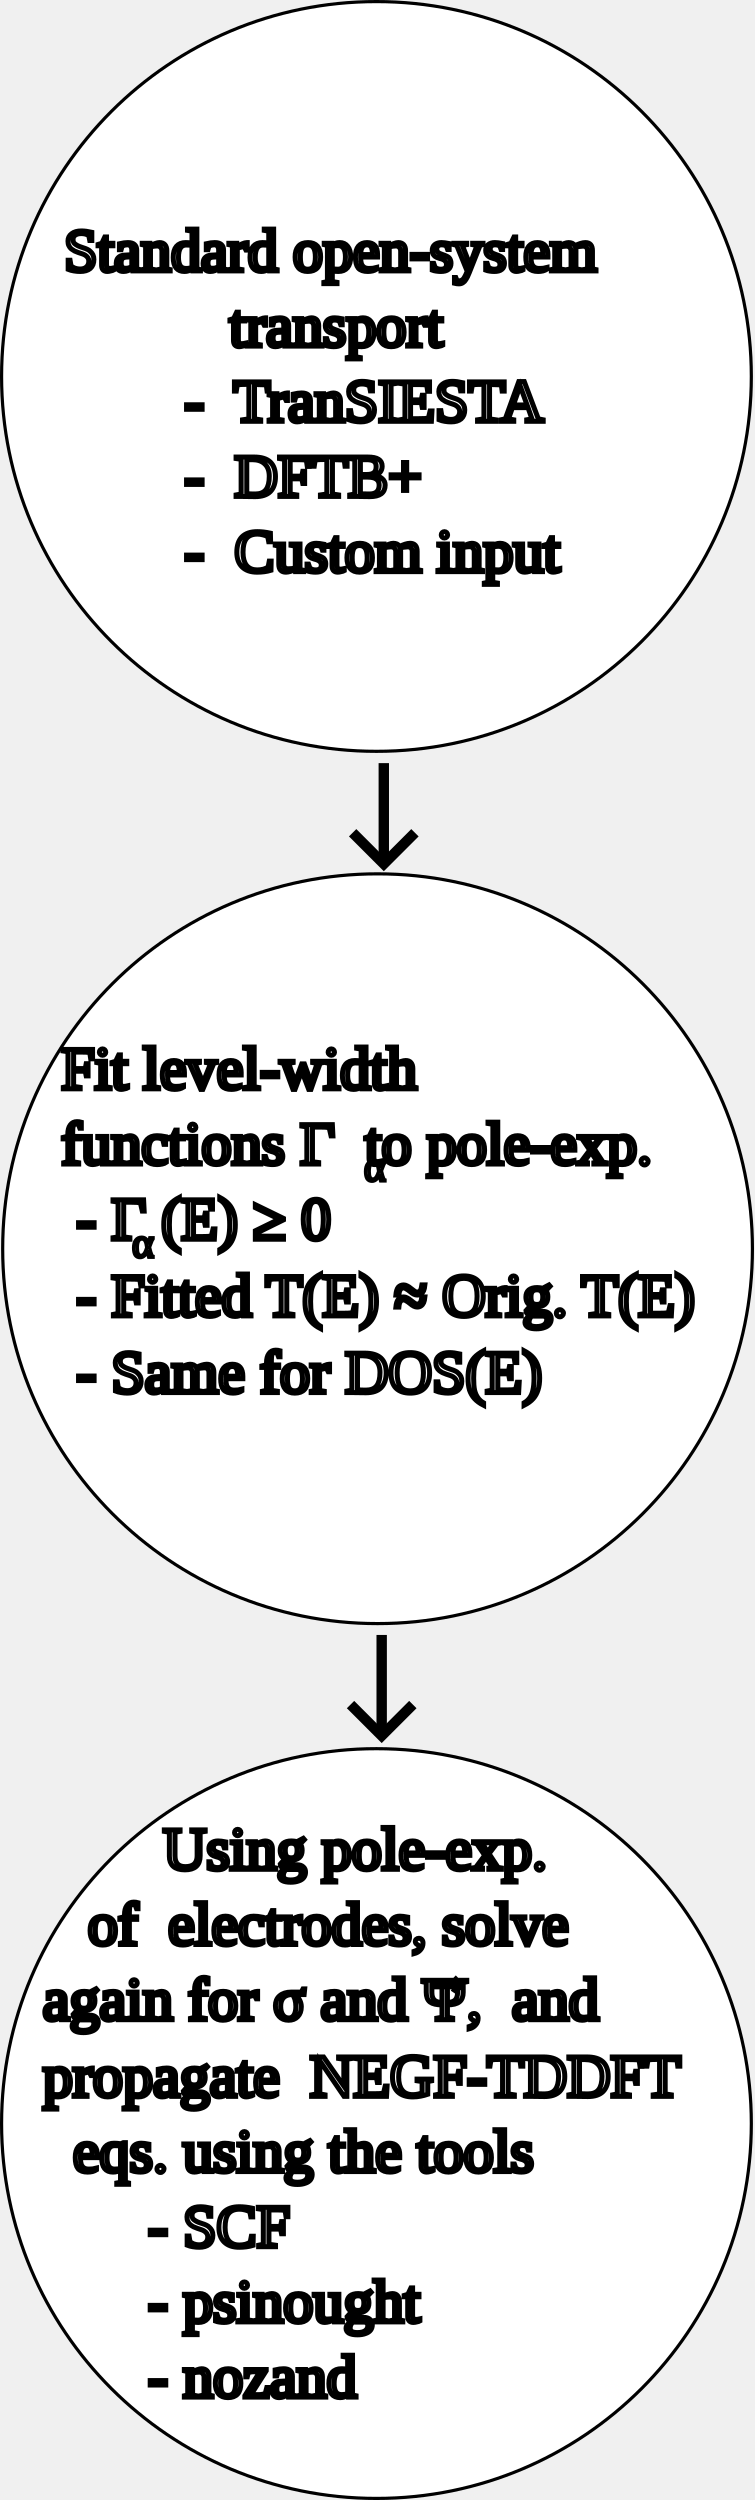
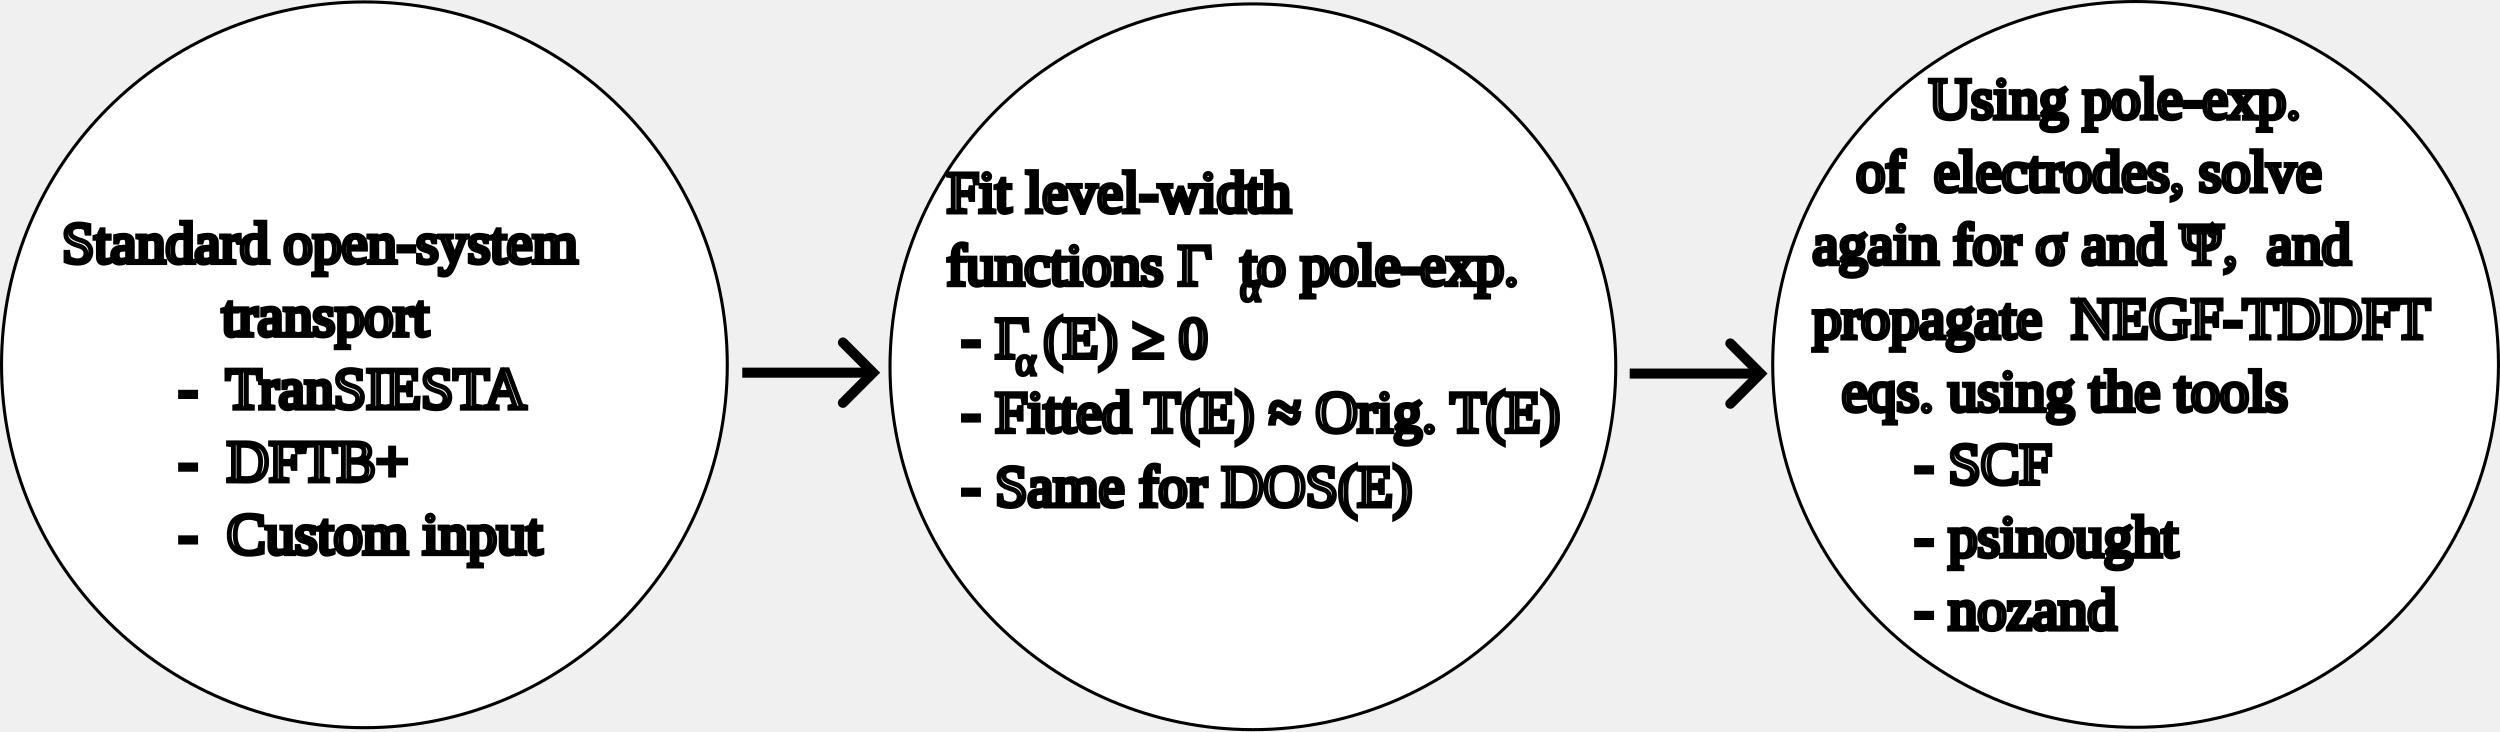
- <svg xmlns="http://www.w3.org/2000/svg" width="62.804mm" height="208.232mm" viewBox="0 0 62.804 208.232" version="1.1" id="svg1">
+ <svg xmlns="http://www.w3.org/2000/svg" width="215.116mm" height="62.916mm" viewBox="0 0 215.116 62.916" version="1.1" id="svg1">
  <defs id="defs1">
-     <marker style="overflow:visible" id="ArrowWide" refX="0" refY="0" orient="auto-start-reverse" markerWidth="1" markerHeight="1" viewBox="0 0 1 1" preserveAspectRatio="xMidYMid">
-       <path style="fill:none;stroke:context-stroke;stroke-width:1;stroke-linecap:butt" d="M 3,-3 0,0 3,3" transform="rotate(180,0.125,0)" id="path6" />
+     <marker style="overflow:visible" id="ArrowWideRounded" refX="0" refY="0" orient="auto-start-reverse" markerWidth="1" markerHeight="1" viewBox="0 0 1 1" preserveAspectRatio="xMidYMid">
+       <path style="fill:none;stroke:context-stroke;stroke-width:1;stroke-linecap:round" d="M 3,-3 0,0 3,3" transform="rotate(180,0.125,0)" id="path3" />
    </marker>
-     <marker style="overflow:visible" id="ArrowWide-1" refX="0" refY="0" orient="auto-start-reverse" markerWidth="1" markerHeight="1" viewBox="0 0 1 1" preserveAspectRatio="xMidYMid">
-       <path style="fill:none;stroke:context-stroke;stroke-width:1;stroke-linecap:butt" d="M 3,-3 0,0 3,3" transform="rotate(180,0.125,0)" id="path6-0" />
+     <marker style="overflow:visible" id="ArrowWideRounded-3" refX="0" refY="0" orient="auto-start-reverse" markerWidth="1" markerHeight="1" viewBox="0 0 1 1" preserveAspectRatio="xMidYMid">
+       <path style="fill:none;stroke:context-stroke;stroke-width:1;stroke-linecap:round" d="M 3,-3 0,0 3,3" transform="rotate(180,0.125,0)" id="path3-6" />
    </marker>
  </defs>
-   <g id="layer1" transform="translate(-72.72379,-31.09174)">
+   <g id="layer1" transform="translate(-72.72379,-31.05682)">
    <circle style="fill:#ffffff;fill-opacity:1;stroke:#000000;stroke-width:0.265;stroke-opacity:1" id="path1" cx="104.08" cy="62.448" r="31.224" />
-     <circle style="fill:#ffffff;fill-opacity:1;stroke:#000000;stroke-width:0.265;stroke-opacity:1" id="path1-3" cx="104.171" cy="135.101" r="31.224" />
-     <circle style="fill:#ffffff;fill-opacity:1;stroke:#000000;stroke-width:0.265;stroke-opacity:1" id="path1-3-3" cx="104.08" cy="207.968" r="31.224" />
    <text xml:space="preserve" style="font-size:5.009px;writing-mode:lr-tb;direction:ltr;fill:#ffffff;fill-opacity:1;stroke:#000000;stroke-width:0.417;stroke-opacity:1" x="78.057" y="53.657" id="text1">
      <tspan id="tspan1" style="stroke-width:0.417" x="78.057" y="53.657">Standard open-system </tspan>
      <tspan style="stroke-width:0.417" x="78.057" y="59.919" id="tspan2">           transport</tspan>
      <tspan style="stroke-width:0.417" x="78.057" y="66.181" id="tspan3">        -  TranSIESTA</tspan>
      <tspan style="stroke-width:0.417" x="78.057" y="72.442" id="tspan4">        -  DFTB+</tspan>
      <tspan style="stroke-width:0.417" x="78.057" y="78.704" id="tspan5">        -  Custom input</tspan>
    </text>
-     <text xml:space="preserve" style="font-size:5.009px;writing-mode:lr-tb;direction:ltr;fill:#ffffff;fill-opacity:1;stroke:#000000;stroke-width:0.417;stroke-opacity:1" x="77.824" y="121.783" id="text1-6">
-       <tspan style="stroke-width:0.417" x="77.824" y="121.783" id="tspan11">Fit level-width </tspan>
-       <tspan style="stroke-width:0.417" x="77.824" y="128.045" id="tspan18">functions Γ  to pole-exp.</tspan>
-       <tspan style="stroke-width:0.417" x="77.824" y="134.307" id="tspan15"> - Γ (E) ≥ 0 </tspan>
-       <tspan style="stroke-width:0.417" x="77.824" y="140.694" id="tspan16"> - Fitted T(E) ≈ Orig. T(E) </tspan>
-       <tspan style="stroke-width:0.417" x="77.824" y="147.082" id="tspan17"> - Same for DOS(E)</tspan>
-     </text>
-     <text xml:space="preserve" style="font-size:3.498px;writing-mode:lr-tb;direction:ltr;fill:#ffffff;fill-opacity:1;stroke:#000000;stroke-width:0.292;stroke-opacity:1" x="103.034" y="129.445" id="text1-6-4">
-       <tspan style="stroke-width:0.292" x="103.034" y="129.445" id="tspan11-0">α </tspan>
-     </text>
-     <text xml:space="preserve" style="font-size:3.498px;writing-mode:lr-tb;direction:ltr;fill:#ffffff;fill-opacity:1;stroke:#000000;stroke-width:0.292;stroke-opacity:1" x="83.719" y="135.806" id="text1-6-4-9">
-       <tspan style="stroke-width:0.292" x="83.719" y="135.806" id="tspan11-0-1">α </tspan>
-     </text>
-     <path style="fill:#ffffff;fill-opacity:1;stroke:#000000;stroke-width:0.865;stroke-dasharray:none;stroke-opacity:1;marker-end:url(#ArrowWide)" d="m 104.691,94.655 v 8.178" id="path5" />
-     <path style="fill:#ffffff;fill-opacity:1;stroke:#000000;stroke-width:0.865;stroke-dasharray:none;stroke-opacity:1;marker-end:url(#ArrowWide-1)" d="m 104.515,167.271 v 8.178" id="path5-5" />
+     <g id="g1" transform="translate(76.35895,-72.48435)">
+       <circle style="fill:#ffffff;fill-opacity:1;stroke:#000000;stroke-width:0.265;stroke-opacity:1" id="path1-3" cx="104.171" cy="135.101" r="31.224" />
+       <text xml:space="preserve" style="font-size:5.009px;writing-mode:lr-tb;direction:ltr;fill:#ffffff;fill-opacity:1;stroke:#000000;stroke-width:0.417;stroke-opacity:1" x="77.824" y="121.783" id="text1-6">
+         <tspan style="stroke-width:0.417" x="77.824" y="121.783" id="tspan11">Fit level-width </tspan>
+         <tspan style="stroke-width:0.417" x="77.824" y="128.045" id="tspan18">functions Γ  to pole-exp.</tspan>
+         <tspan style="stroke-width:0.417" x="77.824" y="134.307" id="tspan15"> - Γ (E) ≥ 0 </tspan>
+         <tspan style="stroke-width:0.417" x="77.824" y="140.694" id="tspan16"> - Fitted T(E) ≈ Orig. T(E) </tspan>
+         <tspan style="stroke-width:0.417" x="77.824" y="147.082" id="tspan17"> - Same for DOS(E)</tspan>
+       </text>
+       <text xml:space="preserve" style="font-size:3.498px;writing-mode:lr-tb;direction:ltr;fill:#ffffff;fill-opacity:1;stroke:#000000;stroke-width:0.292;stroke-opacity:1" x="103.034" y="129.445" id="text1-6-4">
+         <tspan style="stroke-width:0.292" x="103.034" y="129.445" id="tspan11-0">α </tspan>
+       </text>
+       <text xml:space="preserve" style="font-size:3.498px;writing-mode:lr-tb;direction:ltr;fill:#ffffff;fill-opacity:1;stroke:#000000;stroke-width:0.292;stroke-opacity:1" x="83.719" y="135.806" id="text1-6-4-9">
+         <tspan style="stroke-width:0.292" x="83.719" y="135.806" id="tspan11-0-1">α </tspan>
+       </text>
+     </g>
    <text xml:space="preserve" style="font-size:3.175px;writing-mode:lr-tb;direction:ltr;fill:#ffffff;fill-opacity:1;stroke:#000000;stroke-width:0.865;stroke-dasharray:none;stroke-opacity:1" x="163.667" y="139.383" id="text13">
      <tspan id="tspan13" style="stroke-width:0.865" x="163.667" y="139.383" />
    </text>
    <text xml:space="preserve" style="font-size:2.117px;writing-mode:lr-tb;direction:ltr;fill:#ffffff;fill-opacity:1;stroke:#000000;stroke-width:0.865;stroke-dasharray:none;stroke-opacity:1" x="149.342" y="137.28" id="text14">
      <tspan id="tspan14" style="font-size:2.117px;stroke-width:0.865" x="149.342" y="137.28" />
    </text>
-     <text xml:space="preserve" style="font-size:5.009px;writing-mode:lr-tb;direction:ltr;fill:#ffffff;fill-opacity:1;stroke:#000000;stroke-width:0.417;stroke-opacity:1" x="76.287" y="186.79" id="text1-6-3">
-       <tspan style="stroke-width:0.417" x="76.287" y="186.79" id="tspan17-2">        Using pole-exp. </tspan>
-       <tspan style="stroke-width:0.417" x="76.287" y="193.052" id="tspan28">   of  electrodes, solve </tspan>
-       <tspan style="stroke-width:0.417" x="76.287" y="199.314" id="tspan30">again for σ and Ψ⃗,  and </tspan>
-       <tspan style="stroke-width:0.417" x="76.287" y="205.701" id="tspan39">propagate  NEGF-TDDFT </tspan>
-       <tspan style="stroke-width:0.417" x="76.287" y="211.963" id="tspan41">  eqs. using the tools</tspan>
-       <tspan style="stroke-width:0.417" x="76.287" y="218.225" id="tspan32">       - SCF </tspan>
-       <tspan style="stroke-width:0.417" x="76.287" y="224.487" id="tspan33">       - psinought</tspan>
-       <tspan style="stroke-width:0.417" x="76.287" y="230.748" id="tspan34">       - nozand </tspan>
-       <tspan style="stroke-width:0.417" x="76.287" y="237.01" id="tspan26" />
-     </text>
+     <g id="g2" transform="translate(152.403,-145.5547)">
+       <circle style="fill:#ffffff;fill-opacity:1;stroke:#000000;stroke-width:0.265;stroke-opacity:1" id="path1-3-3" cx="104.08" cy="207.968" r="31.224" />
+       <text xml:space="preserve" style="font-size:5.009px;writing-mode:lr-tb;direction:ltr;fill:#ffffff;fill-opacity:1;stroke:#000000;stroke-width:0.417;stroke-opacity:1" x="76.287" y="186.79" id="text1-6-3">
+         <tspan style="stroke-width:0.417" x="76.287" y="186.79" id="tspan17-2">        Using pole-exp. </tspan>
+         <tspan style="stroke-width:0.417" x="76.287" y="193.052" id="tspan28">   of  electrodes, solve </tspan>
+         <tspan style="stroke-width:0.417" x="76.287" y="199.314" id="tspan30">again for σ and Ψ⃗,  and </tspan>
+         <tspan style="stroke-width:0.417" x="76.287" y="205.701" id="tspan39">propagate  NEGF-TDDFT </tspan>
+         <tspan style="stroke-width:0.417" x="76.287" y="211.963" id="tspan41">  eqs. using the tools</tspan>
+         <tspan style="stroke-width:0.417" x="76.287" y="218.225" id="tspan32">       - SCF </tspan>
+         <tspan style="stroke-width:0.417" x="76.287" y="224.487" id="tspan33">       - psinought</tspan>
+         <tspan style="stroke-width:0.417" x="76.287" y="230.748" id="tspan34">       - nozand </tspan>
+         <tspan style="stroke-width:0.417" x="76.287" y="237.01" id="tspan26" />
+       </text>
+     </g>
+     <path style="fill:#ffffff;stroke:#000000;stroke-width:0.865;marker-end:url(#ArrowWideRounded)" d="m 136.594,63.124 h 11.039" id="path2" />
+     <path style="fill:#ffffff;stroke:#000000;stroke-width:0.865;marker-end:url(#ArrowWideRounded-3)" d="m 212.953,63.202 h 11.039" id="path2-2" />
  </g>
</svg>
